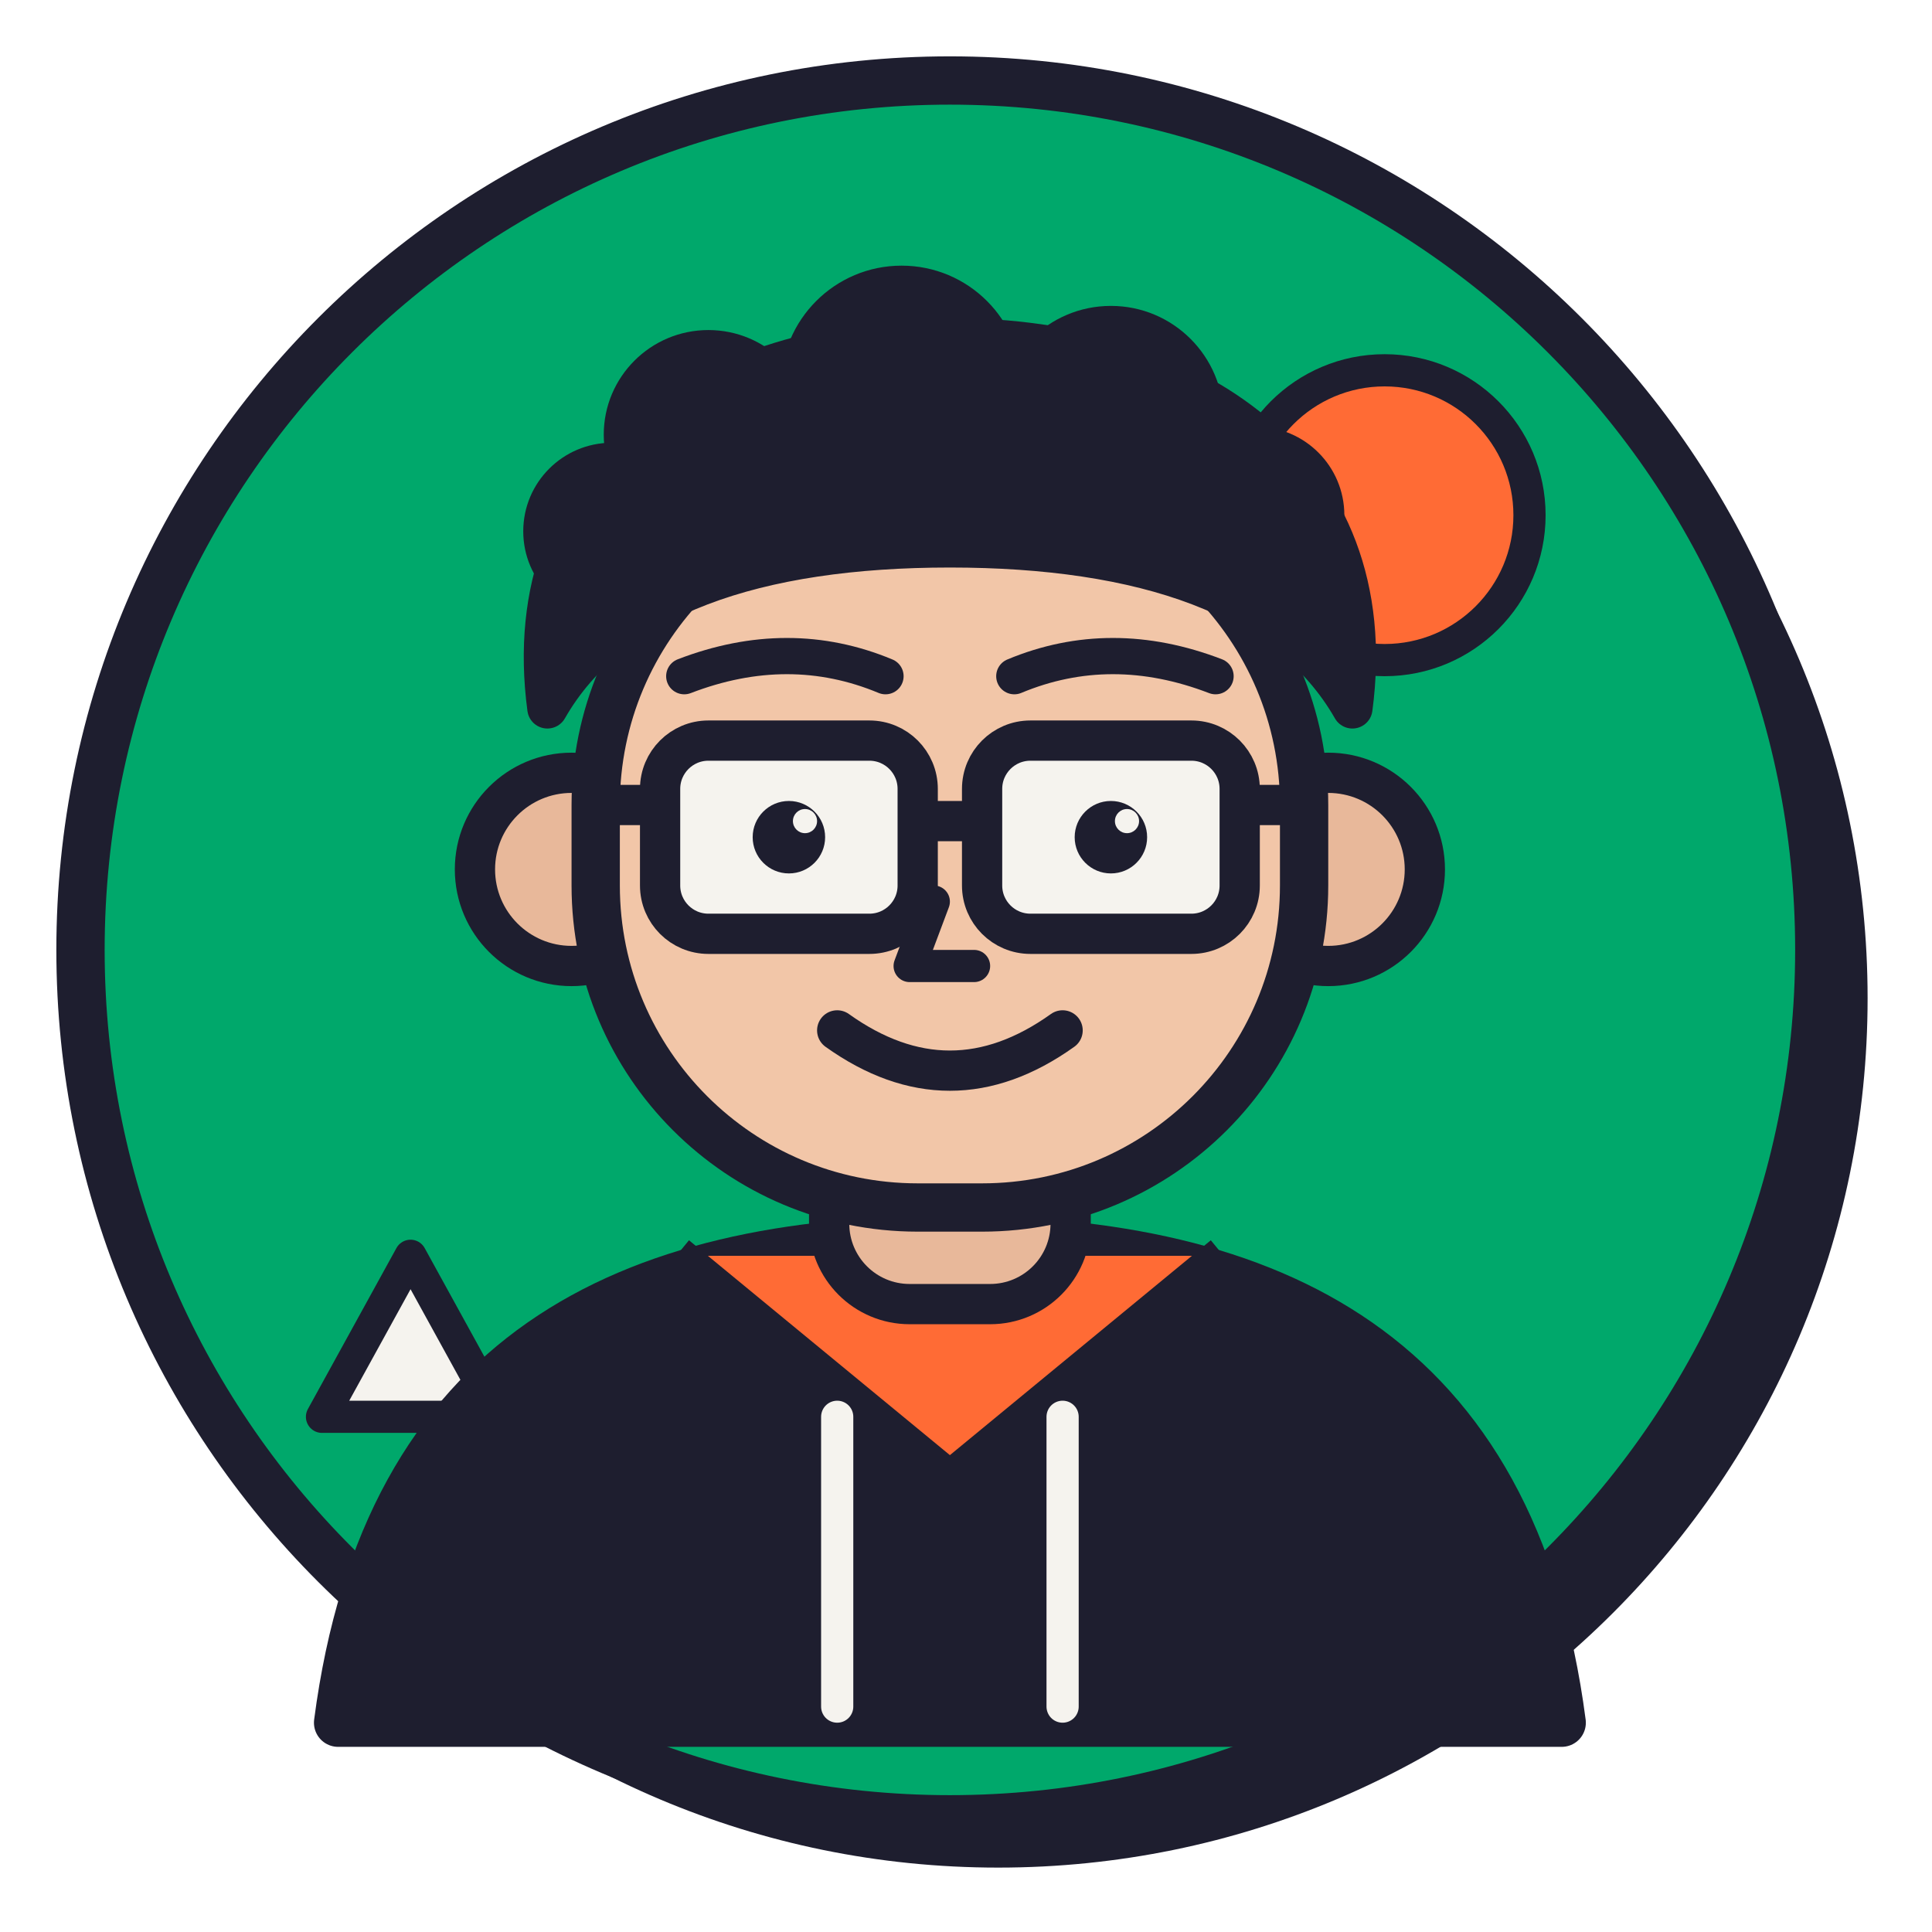
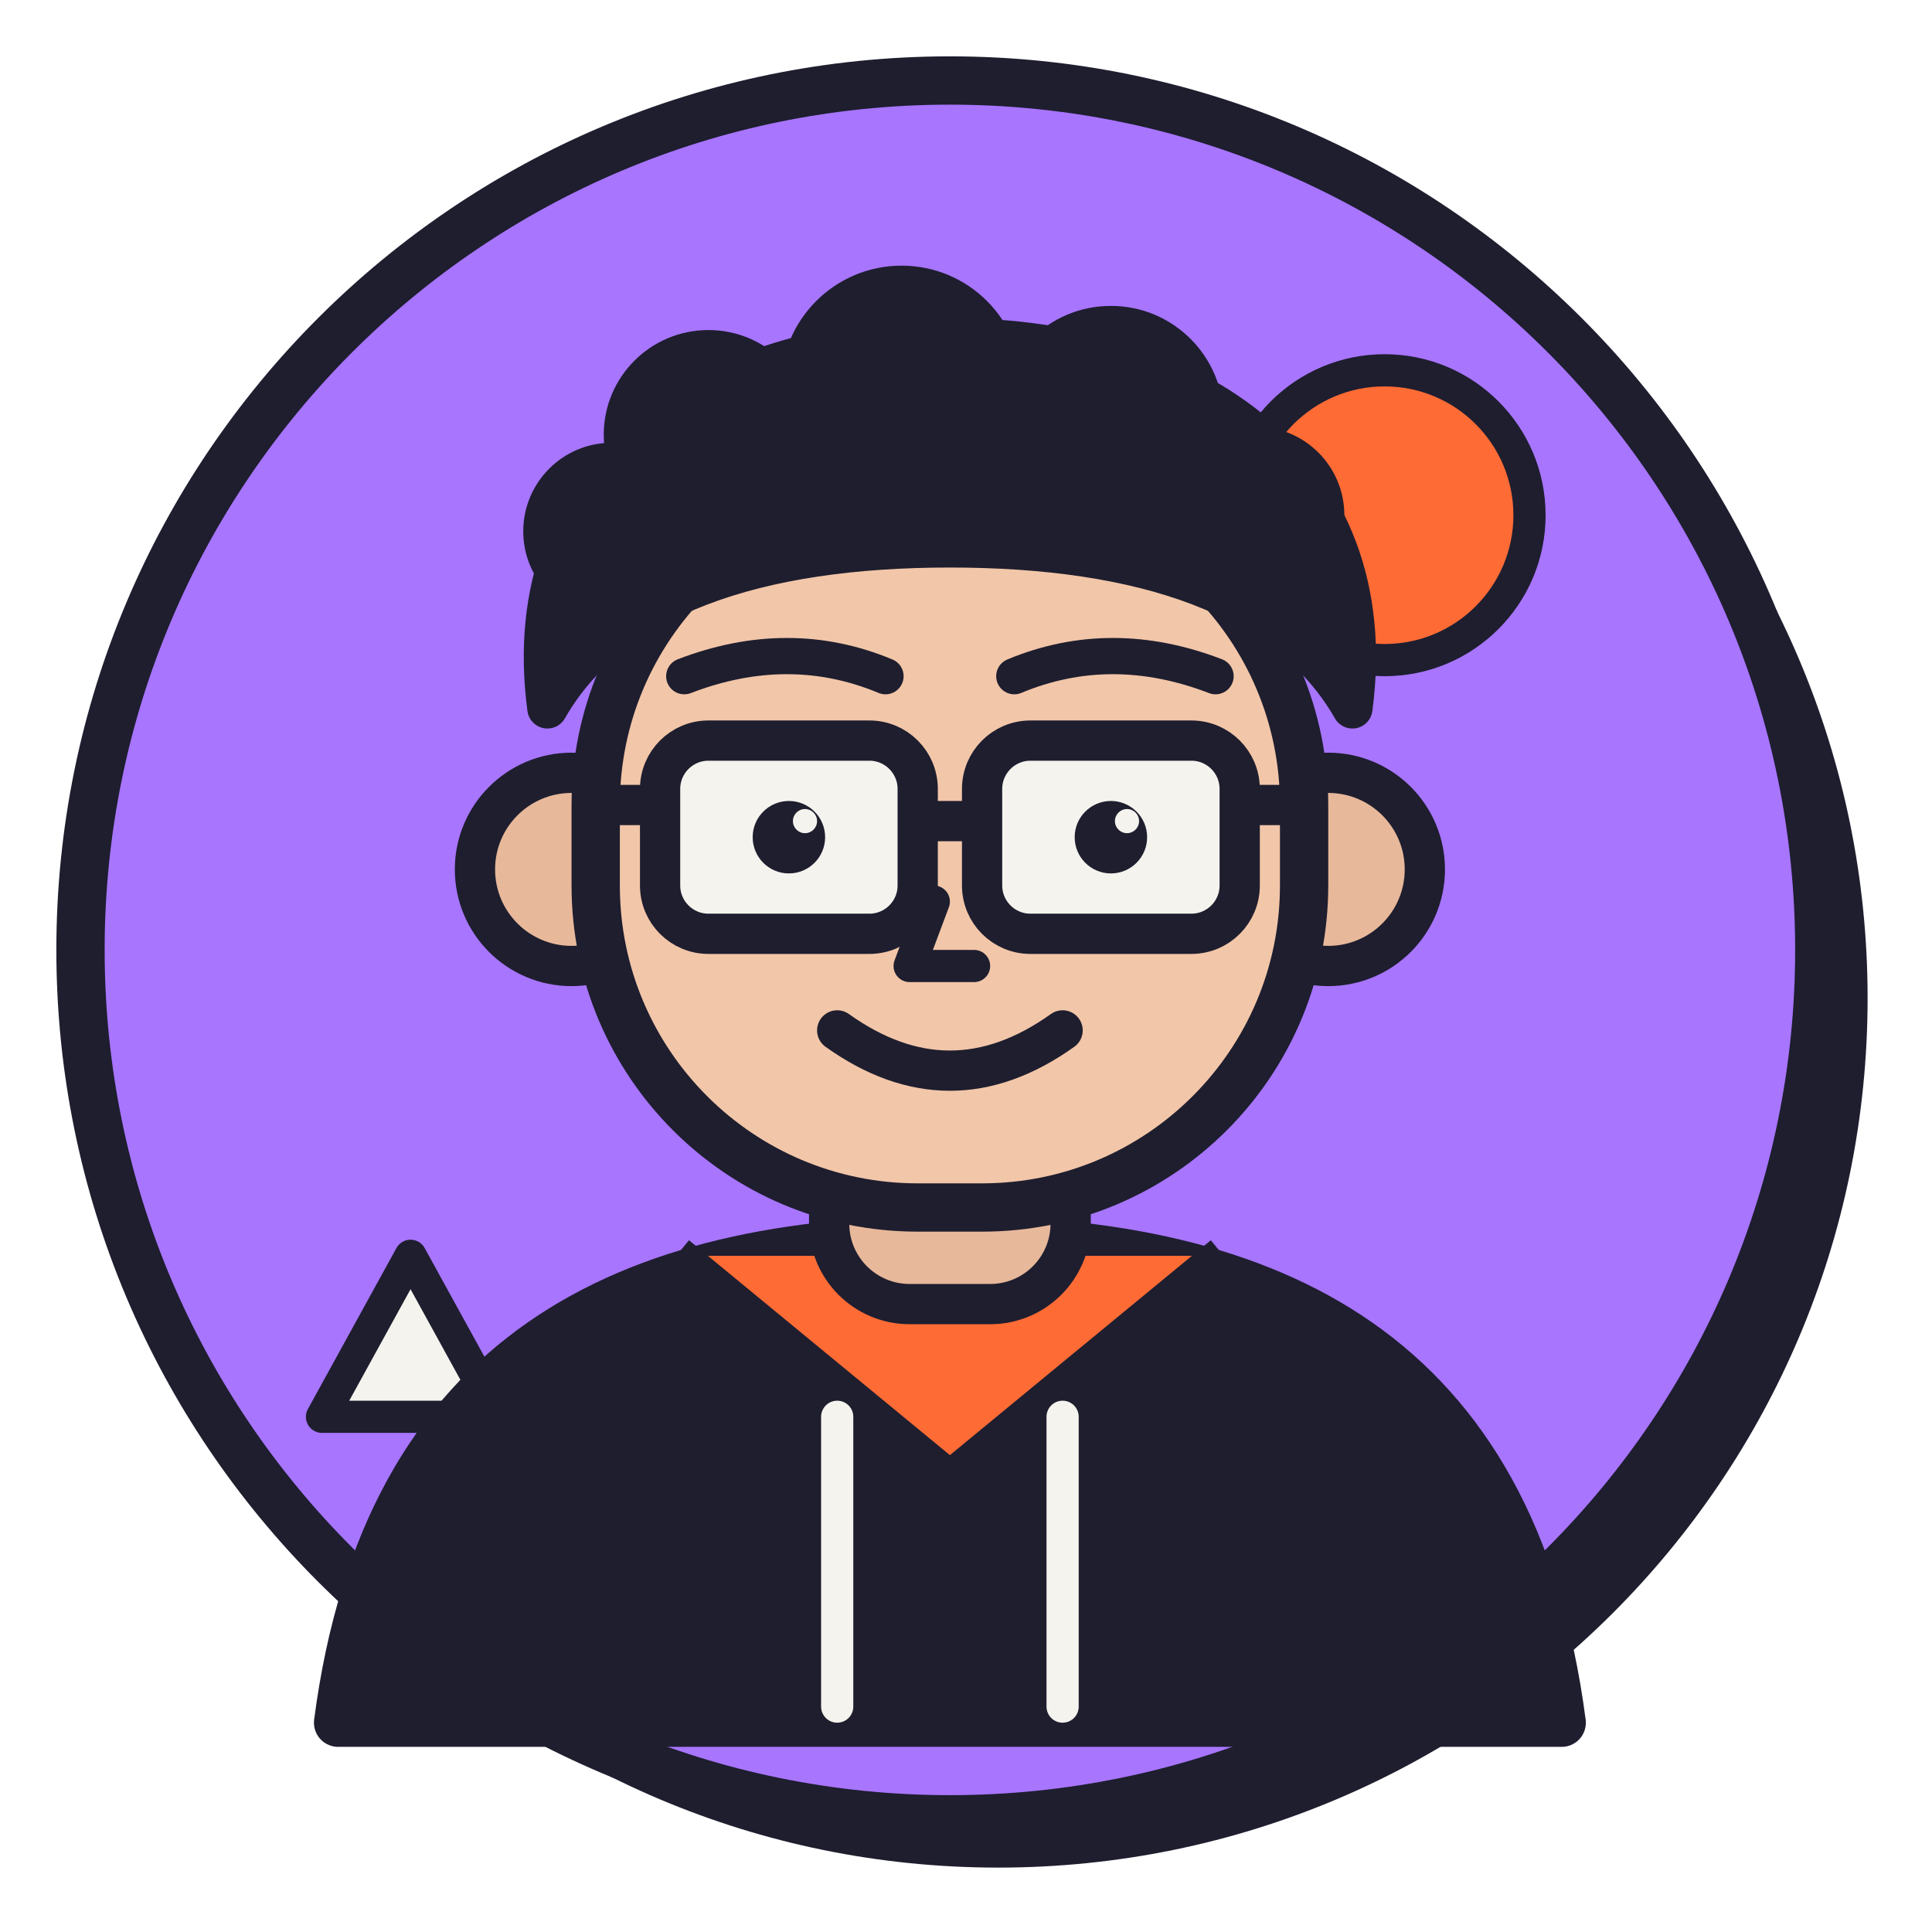
<svg xmlns="http://www.w3.org/2000/svg" viewBox="0 0 240 240" width="240" height="240" role="img" aria-label="Illustrated avatar of Yousef Alsayed">
  <g id="Avatar-Yousef-Brutalist">
    <circle cx="124" cy="124" r="108" fill="#1E1E2F" />
-     <circle cx="118" cy="118" r="108" fill="#00A86B" stroke="#1E1E2F" stroke-width="6" />
+     <circle cx="118" cy="118" r="108" fill="#A875FF" stroke="#1E1E2F" stroke-width="6" />
    <circle cx="172" cy="64" r="18" fill="#FF6B35" stroke="#1E1E2F" stroke-width="4" />
    <path d="M40 176 L62 176 L51 156 Z" fill="#F5F3EE" stroke="#1E1E2F" stroke-width="4" stroke-linejoin="round" />
    <path d="M42 214 C48 168 78 154 118 154 C158 154 188 168 194 214 Z" fill="#1E1E2F" stroke="#1E1E2F" stroke-width="6" stroke-linejoin="round" />
    <path d="M84 156 L118 184 L152 156" fill="#FF6B35" stroke="#1E1E2F" stroke-width="5" stroke-linejoin="round" />
    <path d="M104 176 L104 212 M132 176 L132 212" stroke="#F5F3EE" stroke-width="4" stroke-linecap="round" />
    <rect x="103" y="132" width="30" height="30" rx="10" fill="#E8B89A" stroke="#1E1E2F" stroke-width="5" />
    <circle cx="71" cy="108" r="12" fill="#E8B89A" stroke="#1E1E2F" stroke-width="5" />
    <circle cx="165" cy="108" r="12" fill="#E8B89A" stroke="#1E1E2F" stroke-width="5" />
    <rect x="74" y="60" width="88" height="90" rx="40" fill="#F2C6A8" stroke="#1E1E2F" stroke-width="6" />
    <path d="M68 88 C64 58 88 42 118 42 C148 42 172 58 168 88 C160 74 142 68 118 68 C94 68 76 74 68 88 Z" fill="#1E1E2F" stroke="#1E1E2F" stroke-width="5" stroke-linejoin="round" />
    <circle cx="88" cy="54" r="13" fill="#1E1E2F" />
    <circle cx="112" cy="48" r="15" fill="#1E1E2F" />
    <circle cx="138" cy="52" r="14" fill="#1E1E2F" />
    <circle cx="156" cy="64" r="11" fill="#1E1E2F" />
    <circle cx="76" cy="66" r="11" fill="#1E1E2F" />
    <rect x="82" y="92" width="32" height="24" rx="6" fill="#F5F3EE" stroke="#1E1E2F" stroke-width="5" />
    <rect x="122" y="92" width="32" height="24" rx="6" fill="#F5F3EE" stroke="#1E1E2F" stroke-width="5" />
    <line x1="114" y1="102" x2="122" y2="102" stroke="#1E1E2F" stroke-width="5" />
    <line x1="74" y1="100" x2="82" y2="100" stroke="#1E1E2F" stroke-width="5" />
    <line x1="154" y1="100" x2="162" y2="100" stroke="#1E1E2F" stroke-width="5" />
    <circle cx="98" cy="104" r="4.5" fill="#1E1E2F" />
    <circle cx="138" cy="104" r="4.5" fill="#1E1E2F" />
    <circle cx="100" cy="102" r="1.5" fill="#F5F3EE" />
    <circle cx="140" cy="102" r="1.5" fill="#F5F3EE" />
    <path d="M85 84 Q98 79 110 84" fill="none" stroke="#1E1E2F" stroke-width="4.5" stroke-linecap="round" />
    <path d="M126 84 Q138 79 151 84" fill="none" stroke="#1E1E2F" stroke-width="4.5" stroke-linecap="round" />
    <path d="M104 128 Q118 138 132 128" fill="none" stroke="#1E1E2F" stroke-width="5" stroke-linecap="round" />
    <path d="M116 112 L113 120 L121 120" fill="none" stroke="#1E1E2F" stroke-width="4" stroke-linecap="round" stroke-linejoin="round" />
  </g>
</svg>
